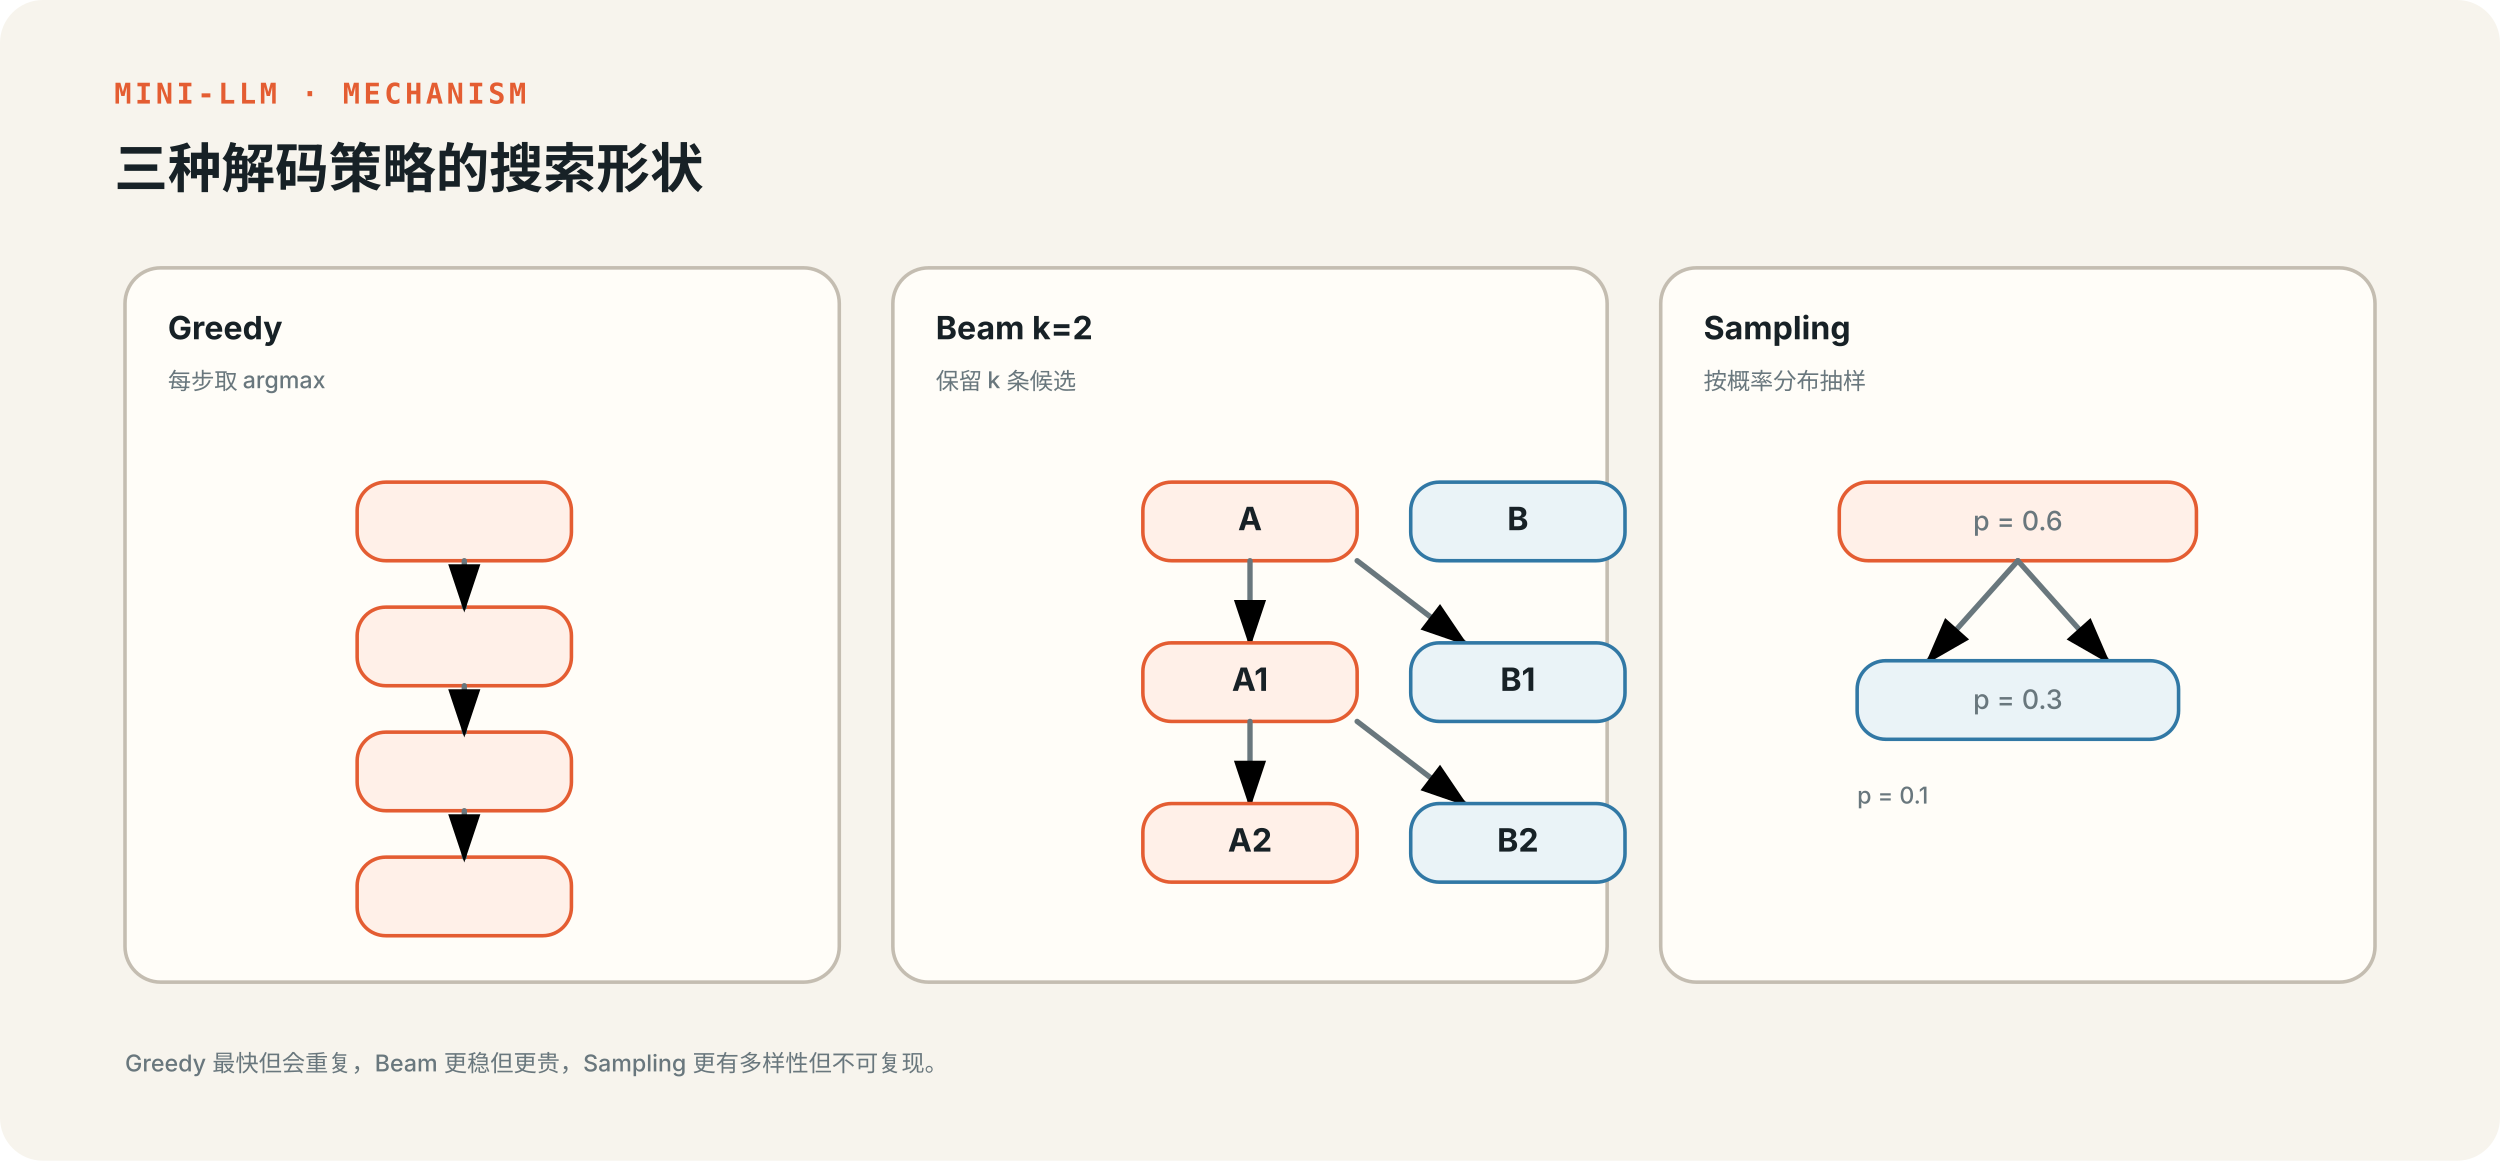
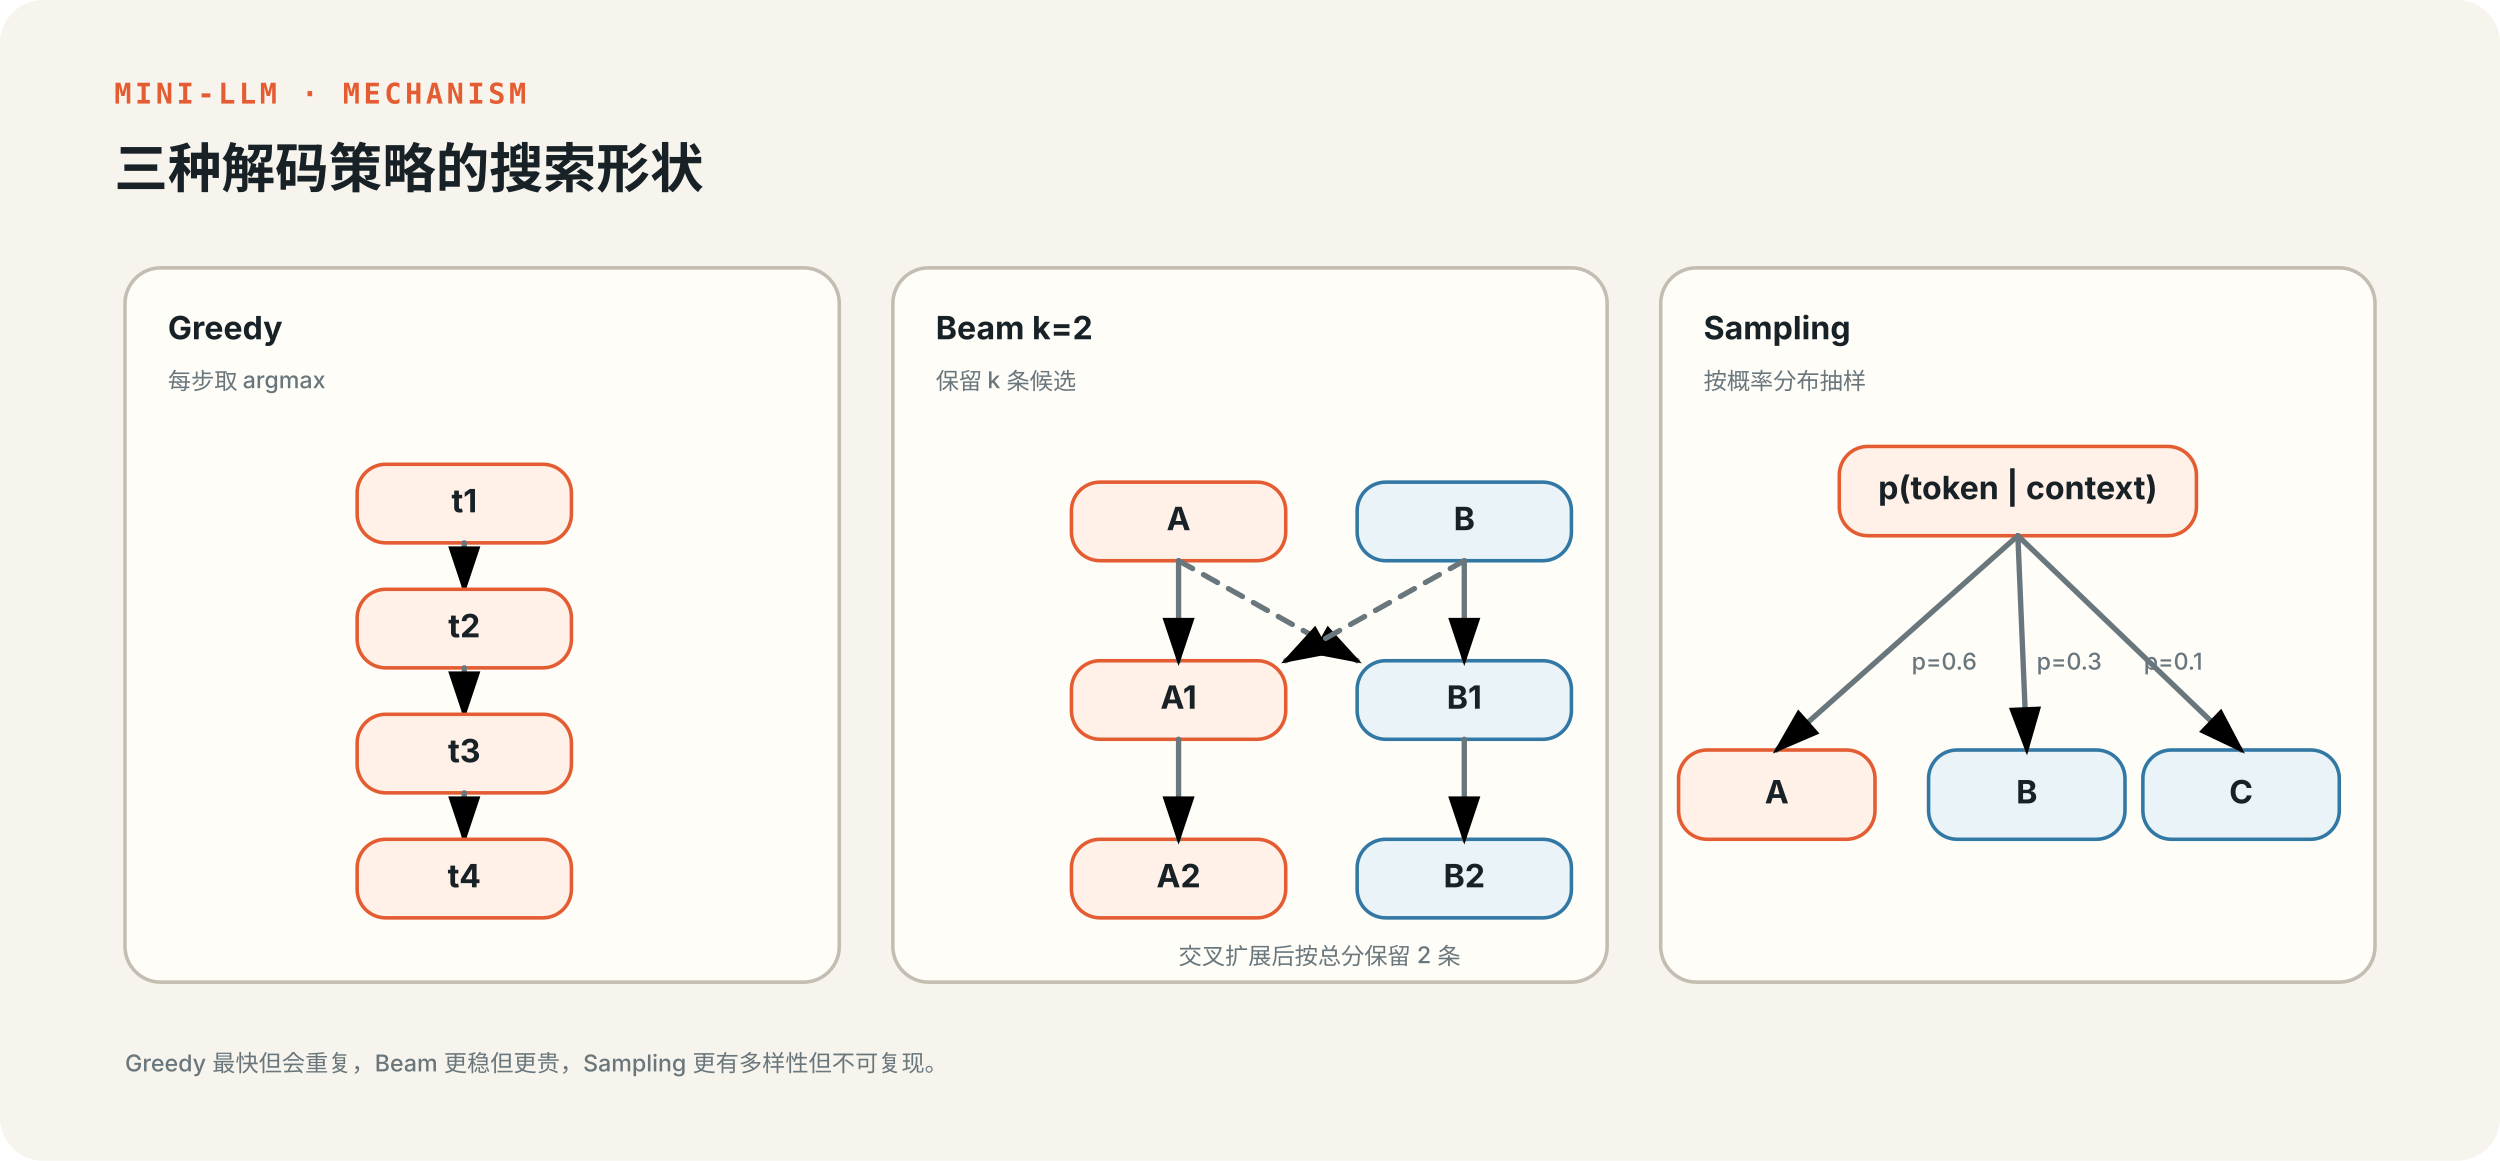
<svg xmlns="http://www.w3.org/2000/svg" width="1400" height="650" viewBox="0 0 1400 650" role="img" aria-labelledby="title desc">
  <defs>
    <marker id="arrow" markerWidth="10" markerHeight="10" refX="8" refY="3" orient="auto">
      <path d="M0,0 L0,6 L9,3 z" fill="currentColor" />
    </marker>
  </defs>
  <style>:root{color-scheme:light dark}.bg{fill:#f7f4ed}.title{fill:#172126;font:700 30px Inter,"Noto Sans SC","Microsoft YaHei",sans-serif}.kicker{fill:#e45d32;font:700 16px ui-monospace,Consolas,monospace;letter-spacing:2px}.box{fill:#fffdf8;stroke:#c4bdb1;stroke-width:2}.box.hot{fill:#fff0e8;stroke:#e45d32}.box.cool{fill:#eaf3f7;stroke:#3178a5}.box.good{fill:#eaf4ec;stroke:#4f8b62}.label{fill:#172126;font:650 18px Inter,"Noto Sans SC","Microsoft YaHei",sans-serif}.small{fill:#69777d;font:500 15px Inter,"Noto Sans SC","Microsoft YaHei",sans-serif}.tiny{fill:#69777d;font:500 13px Inter,"Noto Sans SC","Microsoft YaHei",sans-serif}.edge{color:#69777d;fill:none;stroke:currentColor;stroke-width:3;stroke-linecap:round;stroke-linejoin:round}.accent-edge{color:#e45d32;fill:none;stroke:currentColor;stroke-width:4;stroke-linecap:round;stroke-linejoin:round}.axis{fill:none;stroke:#69777d;stroke-width:2}.grid{stroke:#c4bdb1;stroke-width:1;opacity:.45}.dot{stroke:#fffdf8;stroke-width:3}.area{opacity:.14}@media(prefers-color-scheme:dark){.bg{fill:#101416}.title,.label{fill:#edf2f3}.kicker{fill:#ef855d}.box{fill:#182024;stroke:#526168}.box.hot{fill:#32211c;stroke:#e17750}.box.cool{fill:#172934;stroke:#4d91bc}.box.good{fill:#192b20;stroke:#65a779}.small{fill:#a8b4b9}.tiny{fill:#a8b4b9}.grid{stroke:#3c484e}.dot{stroke:#101416}}</style>
  <rect class="bg" width="1400" height="650" rx="24" />
  <text class="kicker" x="64" y="58">MINI-LLM · MECHANISM</text>
  <text class="title" x="64" y="105">三种解码策略的搜索形状</text>
  <rect class="box" x="70" y="150" width="400" height="400" rx="20" />
  <text class="label" x="94" y="190" text-anchor="start" font-size="20">Greedy</text>
  <text class="tiny" x="94" y="218" text-anchor="start">每步取 argmax</text>
  <rect class="box" x="500" y="150" width="400" height="400" rx="20" />
  <text class="label" x="524" y="190" text-anchor="start" font-size="20">Beam k=2</text>
  <text class="tiny" x="524" y="218" text-anchor="start">保留 k 条候选</text>
  <rect class="box" x="930" y="150" width="400" height="400" rx="20" />
  <text class="label" x="954" y="190" text-anchor="start" font-size="20">Sampling</text>
  <text class="tiny" x="954" y="218" text-anchor="start">按概率分布抽样</text>
-   <rect class="box hot" x="200" y="270" width="120" height="44" rx="16" />
-   <text class="label" x="260.0" y="296.2" text-anchor="middle" font-size="12" />
-   <rect class="box hot" x="200" y="340" width="120" height="44" rx="16" />
-   <text class="label" x="260.0" y="366.2" text-anchor="middle" font-size="12" />
-   <rect class="box hot" x="200" y="410" width="120" height="44" rx="16" />
-   <text class="label" x="260.0" y="436.2" text-anchor="middle" font-size="12" />
-   <rect class="box hot" x="200" y="480" width="120" height="44" rx="16" />
-   <text class="label" x="260.0" y="506.2" text-anchor="middle" font-size="12" />
-   <path class="edge" d="M260 314 L260 340" marker-end="url(#arrow)" />
-   <path class="edge" d="M260 384 L260 410" marker-end="url(#arrow)" />
-   <path class="edge" d="M260 454 L260 480" marker-end="url(#arrow)" />
-   <rect class="box hot" x="640" y="270" width="120" height="44" rx="16" />
-   <text class="label" x="700.0" y="296.9" text-anchor="middle" font-size="14">A</text>
-   <rect class="box cool" x="790" y="270" width="120" height="44" rx="16" />
-   <text class="label" x="850.0" y="296.9" text-anchor="middle" font-size="14">B</text>
-   <path class="edge" d="M700 314 L700 360" marker-end="url(#arrow)" />
-   <path class="edge" d="M760 314 L820 360" marker-end="url(#arrow)" />
-   <rect class="box hot" x="640" y="360" width="120" height="44" rx="16" />
-   <text class="label" x="700.0" y="386.9" text-anchor="middle" font-size="14">A1</text>
-   <rect class="box cool" x="790" y="360" width="120" height="44" rx="16" />
-   <text class="label" x="850.0" y="386.9" text-anchor="middle" font-size="14">B1</text>
-   <path class="edge" d="M700 404 L700 450" marker-end="url(#arrow)" />
-   <path class="edge" d="M760 404 L820 450" marker-end="url(#arrow)" />
-   <rect class="box hot" x="640" y="450" width="120" height="44" rx="16" />
-   <text class="label" x="700.0" y="476.9" text-anchor="middle" font-size="14">A2</text>
-   <rect class="box cool" x="790" y="450" width="120" height="44" rx="16" />
-   <text class="label" x="850.0" y="476.9" text-anchor="middle" font-size="14">B2</text>
-   <rect class="box hot" x="1030" y="270" width="200" height="44" rx="16" />
-   <text class="label" x="1130.0" y="296.2" text-anchor="middle" font-size="12" />
-   <text class="small" x="1130" y="297" text-anchor="middle">p = 0.6</text>
-   <path class="edge" d="M1130 314 L1080 370" marker-end="url(#arrow)" />
-   <path class="edge" d="M1130 314 L1180 370" marker-end="url(#arrow)" />
-   <rect class="box cool" x="1040" y="370" width="180" height="44" rx="16" />
-   <text class="label" x="1130.0" y="396.2" text-anchor="middle" font-size="12" />
-   <text class="small" x="1130" y="397" text-anchor="middle">p = 0.3</text>
-   <text class="tiny" x="1040" y="450" text-anchor="start">p = 0.1</text>
+   <rect class="box hot" x="200" y="260" width="120" height="44" rx="16" />
+   <text class="label" x="260.0" y="286.9" text-anchor="middle" font-size="14">t1</text>
+   <path class="edge" d="M260 304 L260 330" marker-end="url(#arrow)" />
+   <rect class="box hot" x="200" y="330" width="120" height="44" rx="16" />
+   <text class="label" x="260.0" y="356.9" text-anchor="middle" font-size="14">t2</text>
+   <path class="edge" d="M260 374 L260 400" marker-end="url(#arrow)" />
+   <rect class="box hot" x="200" y="400" width="120" height="44" rx="16" />
+   <text class="label" x="260.0" y="426.9" text-anchor="middle" font-size="14">t3</text>
+   <path class="edge" d="M260 444 L260 470" marker-end="url(#arrow)" />
+   <rect class="box hot" x="200" y="470" width="120" height="44" rx="16" />
+   <text class="label" x="260.0" y="496.9" text-anchor="middle" font-size="14">t4</text>
+   <rect class="box hot" x="600" y="270" width="120" height="44" rx="16" />
+   <text class="label" x="660.0" y="296.9" text-anchor="middle" font-size="14">A</text>
+   <rect class="box cool" x="760" y="270" width="120" height="44" rx="16" />
+   <text class="label" x="820.0" y="296.9" text-anchor="middle" font-size="14">B</text>
+   <rect class="box hot" x="600" y="370" width="120" height="44" rx="16" />
+   <text class="label" x="660.0" y="396.9" text-anchor="middle" font-size="14">A1</text>
+   <rect class="box cool" x="760" y="370" width="120" height="44" rx="16" />
+   <text class="label" x="820.0" y="396.9" text-anchor="middle" font-size="14">B1</text>
+   <rect class="box hot" x="600" y="470" width="120" height="44" rx="16" />
+   <text class="label" x="660.0" y="496.9" text-anchor="middle" font-size="14">A2</text>
+   <rect class="box cool" x="760" y="470" width="120" height="44" rx="16" />
+   <text class="label" x="820.0" y="496.9" text-anchor="middle" font-size="14">B2</text>
+   <path class="edge" d="M660 314 L660 370" marker-end="url(#arrow)" />
+   <path class="edge" d="M820 314 L820 370" marker-end="url(#arrow)" />
+   <path class="edge" d="M660 314 L760 370" stroke-dasharray="9 7" marker-end="url(#arrow)" />
+   <path class="edge" d="M820 314 L720 370" stroke-dasharray="9 7" marker-end="url(#arrow)" />
+   <path class="edge" d="M660 414 L660 470" marker-end="url(#arrow)" />
+   <path class="edge" d="M820 414 L820 470" marker-end="url(#arrow)" />
+   <text class="tiny" x="660" y="540" text-anchor="start">交叉扩展后按总分保留 2 条</text>
+   <rect class="box hot" x="1030" y="250" width="200" height="50" rx="16" />
+   <text class="label" x="1130.0" y="279.55" text-anchor="middle" font-size="13">p(token | context)</text>
+   <rect class="box hot" x="940" y="420" width="110" height="50" rx="16" />
+   <text class="label" x="995.0" y="449.9" text-anchor="middle" font-size="14">A</text>
+   <path class="edge" d="M1130 300 L995 420" marker-end="url(#arrow)" />
+   <text class="tiny" x="1070.5" y="375" text-anchor="start">p=0.6</text>
+   <rect class="box cool" x="1080" y="420" width="110" height="50" rx="16" />
+   <text class="label" x="1135.0" y="449.9" text-anchor="middle" font-size="14">B</text>
+   <path class="edge" d="M1130 300 L1135 420" marker-end="url(#arrow)" />
+   <text class="tiny" x="1140.5" y="375" text-anchor="start">p=0.3</text>
+   <rect class="box cool" x="1200" y="420" width="110" height="50" rx="16" />
+   <text class="label" x="1255.0" y="449.9" text-anchor="middle" font-size="14">C</text>
+   <path class="edge" d="M1130 300 L1255 420" marker-end="url(#arrow)" />
+   <text class="tiny" x="1200.5" y="375" text-anchor="start">p=0.1</text>
  <text class="tiny" x="70" y="600" text-anchor="start">Greedy 最快但会重复，Beam 更稳但更贵，Sampling 更有多样性但不可复现。</text>
</svg>
